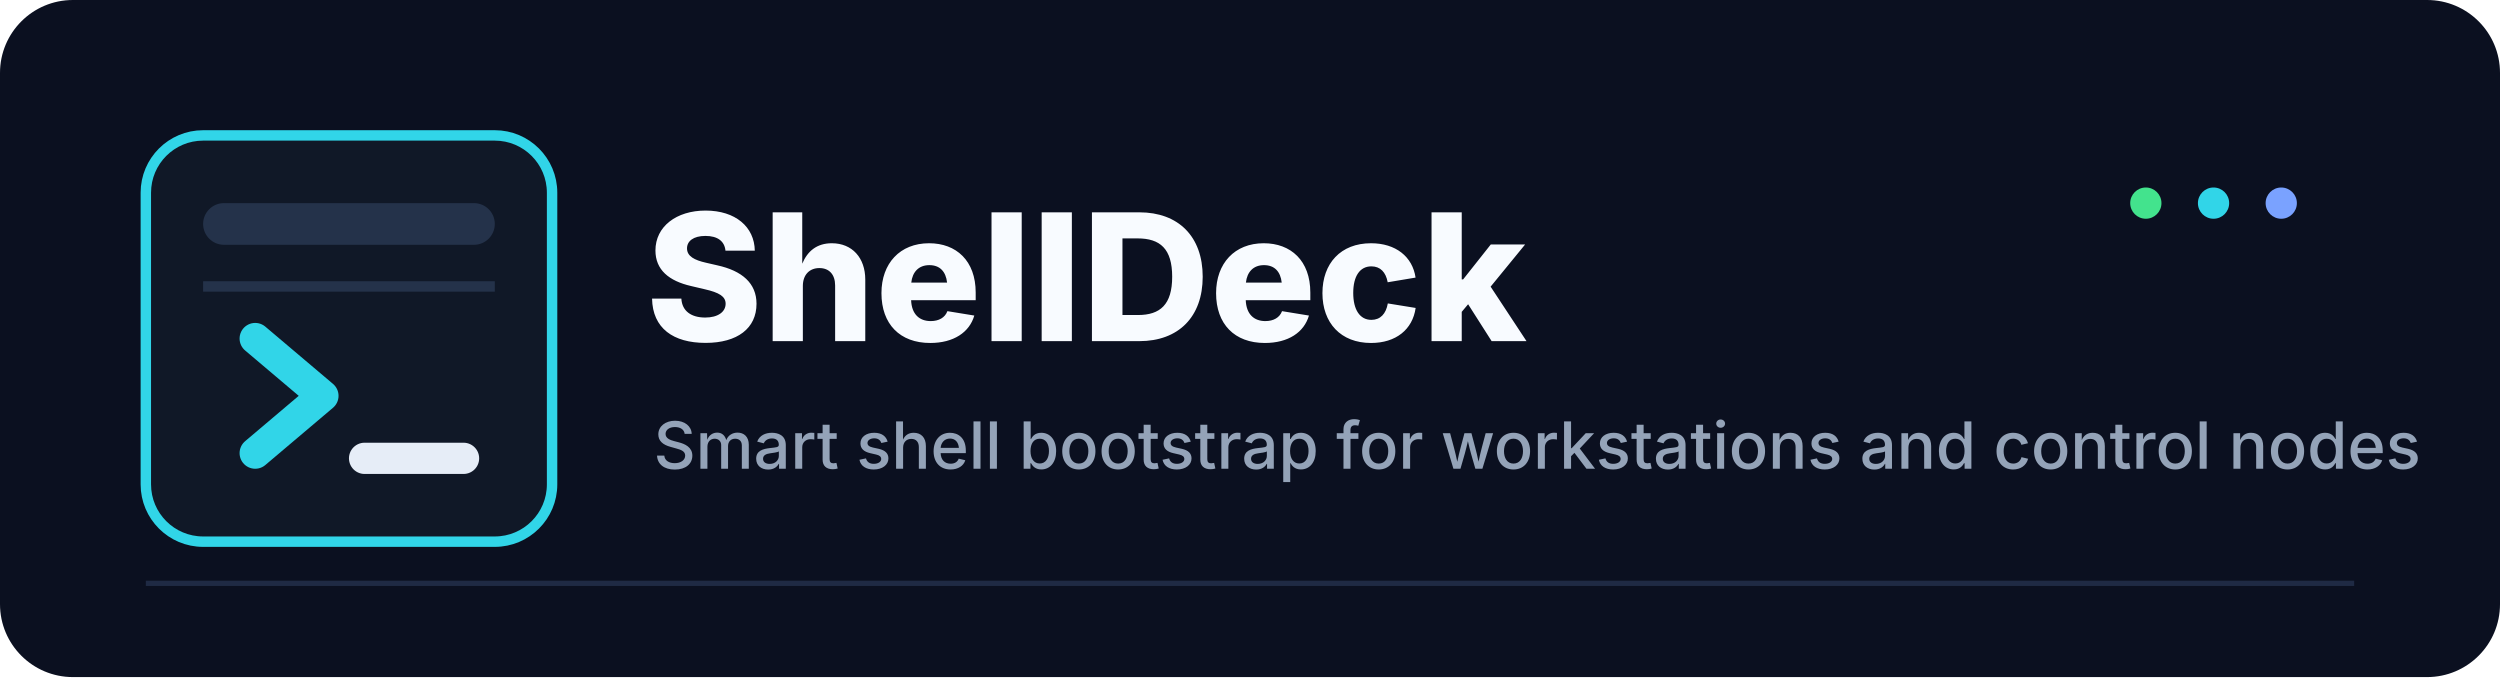
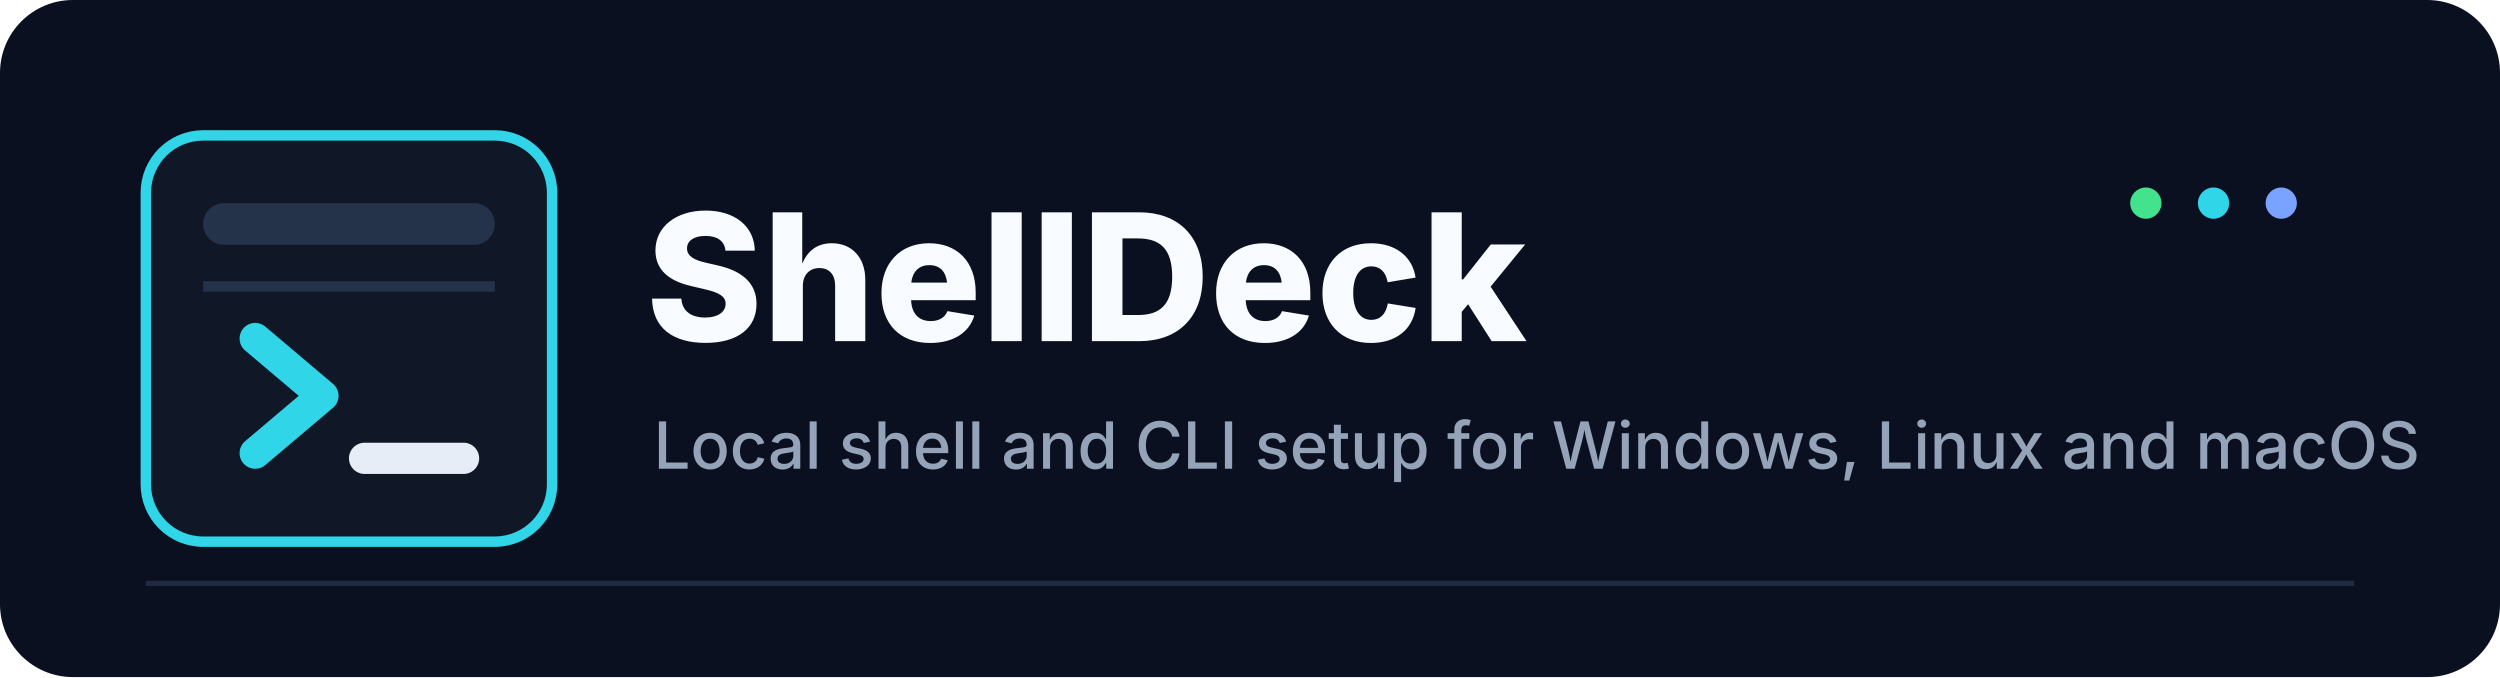
<svg xmlns="http://www.w3.org/2000/svg" width="960" height="260" viewBox="0 0 960 260" role="img" aria-labelledby="title desc">
  <rect width="960" height="260" rx="28" fill="#0b1020" />
  <g transform="translate(56 52)">
    <rect width="156" height="156" rx="22" fill="#101827" stroke="#31d5e8" stroke-width="4" />
    <rect x="22" y="26" width="112" height="16" rx="8" fill="#24324a" />
    <path d="M42 78l26 22-26 22" fill="none" stroke="#31d5e8" stroke-width="12" stroke-linecap="round" stroke-linejoin="round" />
    <path d="M84 124h38" fill="none" stroke="#e6edf7" stroke-width="12" stroke-linecap="round" />
    <path d="M22 58h112" stroke="#24324a" stroke-width="4" />
  </g>
  <g transform="translate(248 69)">
    <text x="0" y="62" fill="#f8fbff" font-family="Inter, Segoe UI, Arial, sans-serif" font-size="68" font-weight="760" letter-spacing="0">ShellDeck</text>
-     <text x="3" y="111" fill="#94a3b8" font-family="Inter, Segoe UI, Arial, sans-serif" font-size="25" font-weight="500" letter-spacing="0">Smart shell bootstrap for workstations and control nodes</text>
+     <text x="3" y="111" fill="#94a3b8" font-family="Inter, Segoe UI, Arial, sans-serif" font-size="25" font-weight="500" letter-spacing="0">Local shell and CLI setup for Windows, Linux and macOS</text>
  </g>
  <path d="M56 224h848" stroke="#1f2a44" stroke-width="2" />
  <circle cx="824" cy="78" r="6" fill="#43e38d" />
  <circle cx="850" cy="78" r="6" fill="#31d5e8" />
  <circle cx="876" cy="78" r="6" fill="#7aa2ff" />
</svg>
